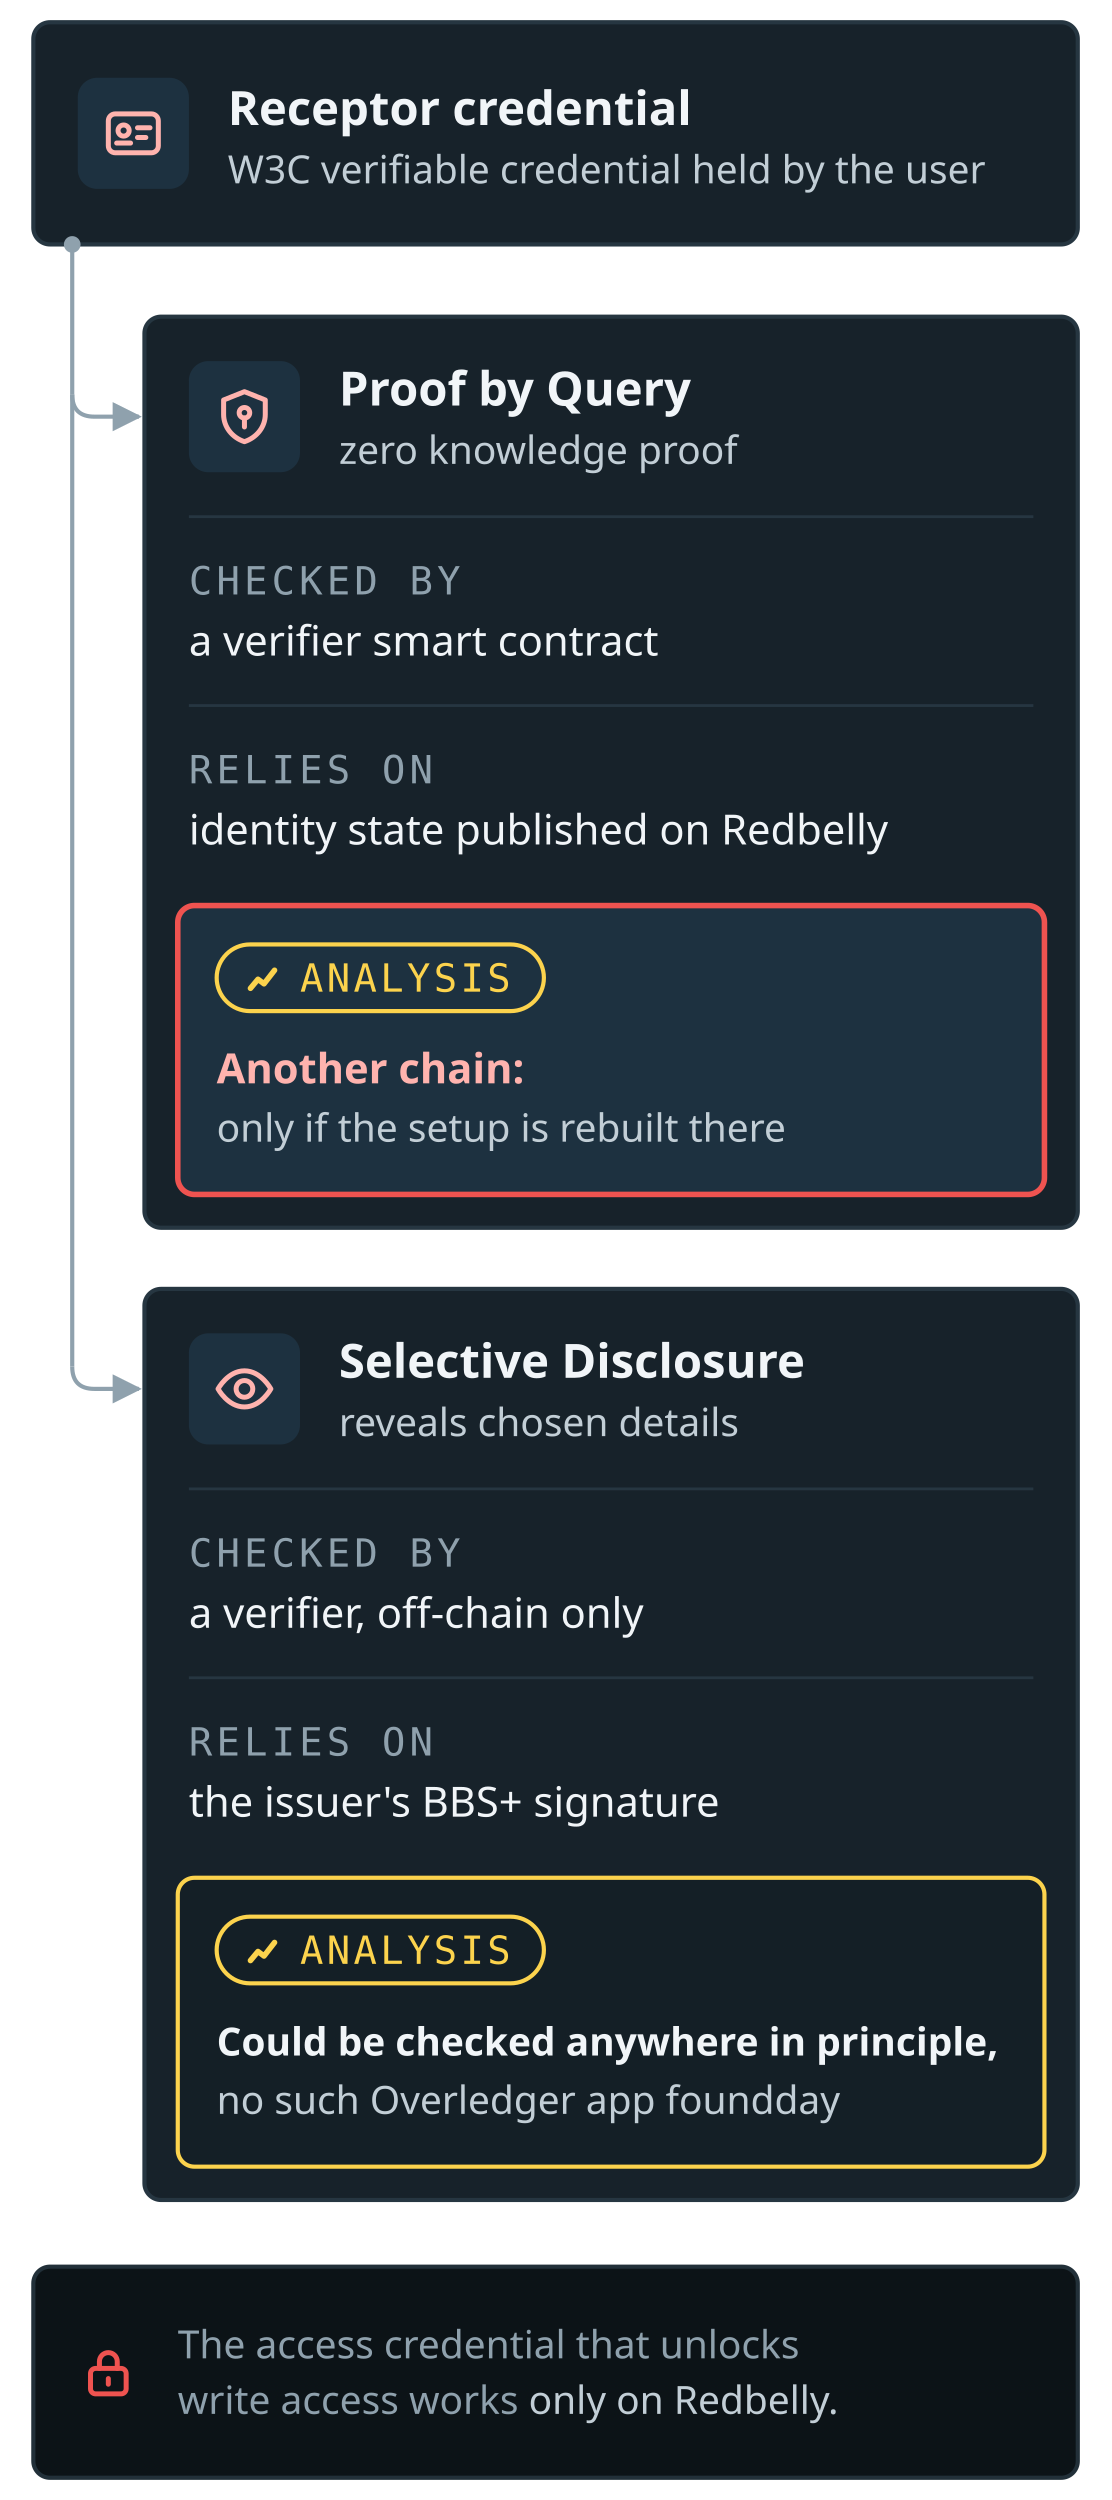
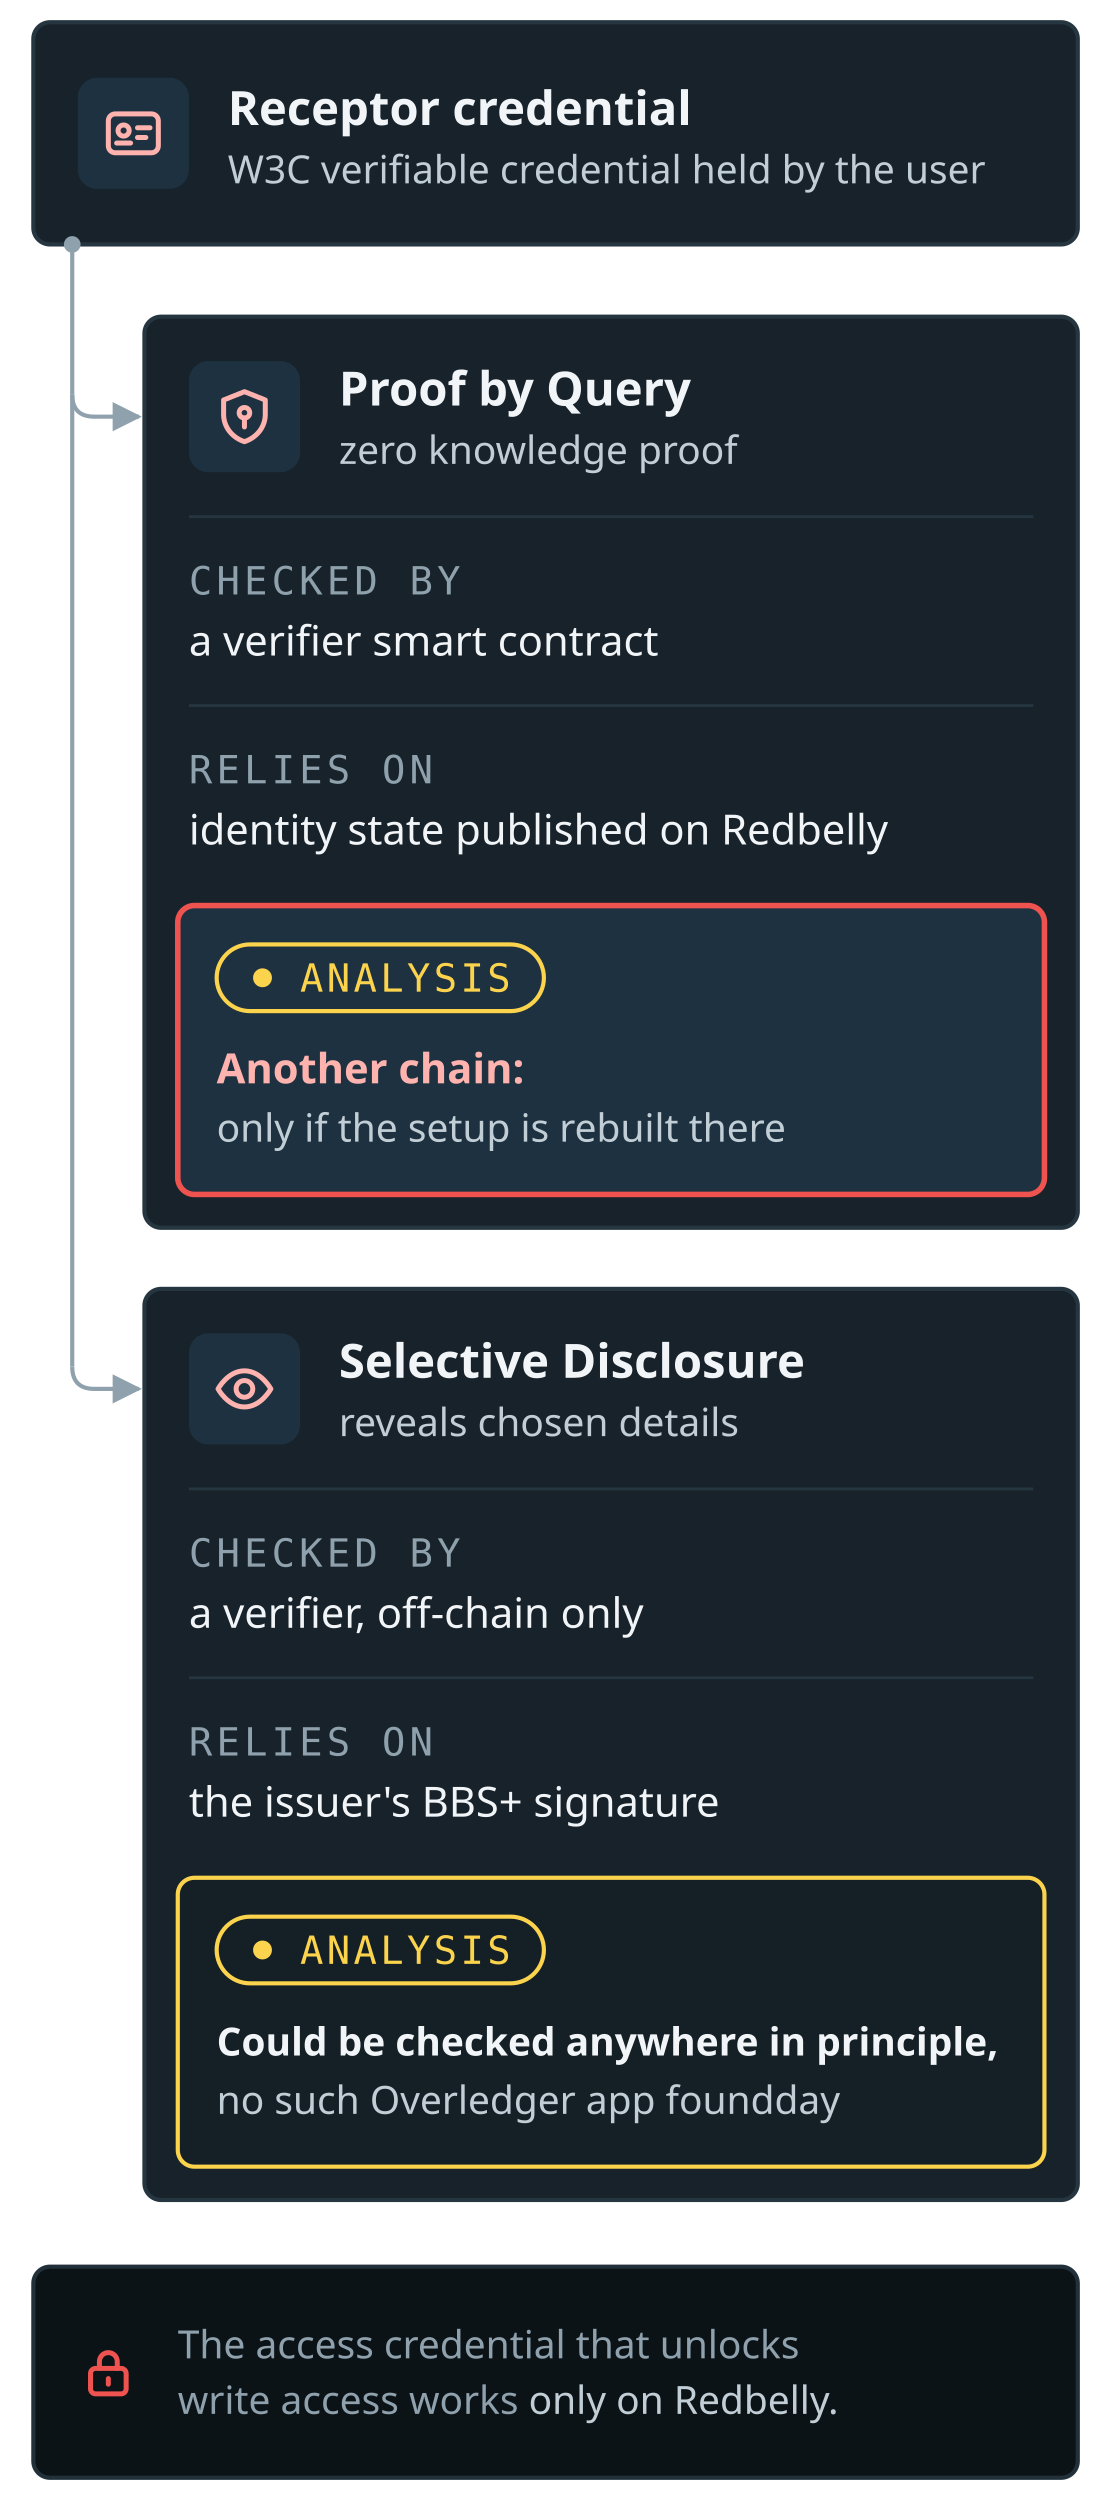
<svg xmlns="http://www.w3.org/2000/svg" viewBox="0 0 400 900" role="img" aria-labelledby="receptor-n-title receptor-n-desc">
  <defs>
    <marker id="receptor-n-arrow" viewBox="0 0 10 10" refX="9" refY="5" markerWidth="7" markerHeight="7" orient="auto-start-reverse">
      <path d="M0 0 L10 5 L0 10 z" fill="#8fa1ad" />
    </marker>
  </defs>
  <rect x="12" y="8" width="376" height="80" rx="6" fill="#17222a" stroke="#263641" stroke-width="1.5" />
  <rect x="28" y="28" width="40" height="40" rx="7" fill="#1d3140" />
  <g transform="translate(36 36) scale(1)" fill="none" stroke="#ffb3ae" stroke-width="1.80" stroke-linecap="round" stroke-linejoin="round">
    <rect x="3" y="5" width="18" height="14" rx="2.5" />
    <circle cx="8.5" cy="11" r="2" />
    <path d="M6 15.5h5M13.5 10h4.5M13.5 13.5h3" />
  </g>
  <text x="82" y="45" font-family="Be Vietnam Pro, sans-serif" font-size="17" font-weight="700" fill="#f1f5f8">Receptor credential</text>
  <text x="82" y="66" font-family="Be Vietnam Pro, sans-serif" font-size="14" fill="#c2ced6">W3C verifiable credential held by the user</text>
  <rect x="52" y="114" width="336" height="328" rx="6" fill="#17222a" stroke="#263641" stroke-width="1.5" />
  <rect x="68" y="130" width="40" height="40" rx="7" fill="#1d3140" />
  <g transform="translate(76 138) scale(1)" fill="none" stroke="#ffb3ae" stroke-width="1.80" stroke-linecap="round" stroke-linejoin="round">
    <path d="M12 3l7.5 3v5.2c0 4.6-3.2 8.4-7.5 9.8-4.3-1.4-7.5-5.2-7.5-9.8V6z" />
    <circle cx="12" cy="10.6" r="1.9" />
    <path d="M12 12.5v3.2" />
  </g>
  <text x="122" y="146" font-family="Be Vietnam Pro, sans-serif" font-size="17" font-weight="700" fill="#f1f5f8">Proof by Query</text>
  <text x="122" y="167" font-family="Be Vietnam Pro, sans-serif" font-size="14" fill="#c2ced6">zero knowledge proof</text>
  <line x1="68" y1="186" x2="372" y2="186" stroke="#263641" stroke-width="1" />
  <text x="68" y="214" font-family="JetBrains Mono, monospace" font-size="14" font-weight="500" letter-spacing="1.5" fill="#8fa1ad">CHECKED BY</text>
  <text x="68" y="236" font-family="Be Vietnam Pro, sans-serif" font-size="15" font-weight="500" fill="#f1f5f8">a verifier smart contract</text>
  <line x1="68" y1="254" x2="372" y2="254" stroke="#263641" stroke-width="1" />
  <text x="68" y="282" font-family="JetBrains Mono, monospace" font-size="14" font-weight="500" letter-spacing="1.5" fill="#8fa1ad">RELIES ON</text>
  <text x="68" y="304" font-family="Be Vietnam Pro, sans-serif" font-size="15" font-weight="500" fill="#f1f5f8">identity state published on Redbelly</text>
  <rect x="64" y="326" width="312" height="104" rx="6" fill="#1d3140" stroke="#EF5350" stroke-width="2" />
  <rect x="78" y="340" width="117.8" height="24" rx="12" fill="none" stroke="#FCD34D" stroke-width="1.5" />
-   <g transform="translate(88 345.5) scale(0.541667)" fill="none" stroke="#FCD34D" stroke-width="3.69" stroke-linecap="round" stroke-linejoin="round">
-     <path d="M4 19l5-6 4 3 7-9" />
-   </g>
+   <circle cx="94.5" cy="352.0" r="3.4" fill="#FCD34D" />
  <text x="108" y="357.0" font-family="JetBrains Mono, monospace" font-size="14" font-weight="500" letter-spacing="1.2" fill="#FCD34D">ANALYSIS</text>
  <text font-family="Be Vietnam Pro, sans-serif" fill="#f1f5f8">
    <tspan x="78" y="390" font-size="15" font-weight="700" fill="#ffb3ae">Another chain:</tspan>
    <tspan x="78" dy="21" font-size="14" font-weight="400" fill="#c2ced6">only if the setup is rebuilt there</tspan>
  </text>
  <rect x="52" y="464" width="336" height="328" rx="6" fill="#17222a" stroke="#263641" stroke-width="1.5" />
  <rect x="68" y="480" width="40" height="40" rx="7" fill="#1d3140" />
  <g transform="translate(76 488) scale(1)" fill="none" stroke="#ffb3ae" stroke-width="1.80" stroke-linecap="round" stroke-linejoin="round">
    <path d="M2.5 12S6 5.5 12 5.5 21.5 12 21.5 12 18 18.5 12 18.5 2.5 12 2.5 12z" />
    <circle cx="12" cy="12" r="3" />
  </g>
  <text x="122" y="496" font-family="Be Vietnam Pro, sans-serif" font-size="17" font-weight="700" fill="#f1f5f8">Selective Disclosure</text>
  <text x="122" y="517" font-family="Be Vietnam Pro, sans-serif" font-size="14" fill="#c2ced6">reveals chosen details</text>
  <line x1="68" y1="536" x2="372" y2="536" stroke="#263641" stroke-width="1" />
  <text x="68" y="564" font-family="JetBrains Mono, monospace" font-size="14" font-weight="500" letter-spacing="1.5" fill="#8fa1ad">CHECKED BY</text>
  <text x="68" y="586" font-family="Be Vietnam Pro, sans-serif" font-size="15" font-weight="500" fill="#f1f5f8">a verifier, off-chain only</text>
  <line x1="68" y1="604" x2="372" y2="604" stroke="#263641" stroke-width="1" />
  <text x="68" y="632" font-family="JetBrains Mono, monospace" font-size="14" font-weight="500" letter-spacing="1.5" fill="#8fa1ad">RELIES ON</text>
  <text x="68" y="654" font-family="Be Vietnam Pro, sans-serif" font-size="15" font-weight="500" fill="#f1f5f8">the issuer's BBS+ signature</text>
  <rect x="64" y="676" width="312" height="104" rx="6" fill="#141f26" stroke="#FCD34D" stroke-width="1.5" />
  <rect x="78" y="690" width="117.8" height="24" rx="12" fill="none" stroke="#FCD34D" stroke-width="1.5" />
-   <g transform="translate(88 695.5) scale(0.541667)" fill="none" stroke="#FCD34D" stroke-width="3.69" stroke-linecap="round" stroke-linejoin="round">
-     <path d="M4 19l5-6 4 3 7-9" />
-   </g>
+   <circle cx="94.5" cy="702.0" r="3.4" fill="#FCD34D" />
  <text x="108" y="707.0" font-family="JetBrains Mono, monospace" font-size="14" font-weight="500" letter-spacing="1.2" fill="#FCD34D">ANALYSIS</text>
  <text font-family="Be Vietnam Pro, sans-serif" fill="#f1f5f8">
    <tspan x="78" y="740" font-size="14" font-weight="600" fill="#f1f5f8">Could be checked anywhere in principle,</tspan>
    <tspan x="78" dy="21" font-size="14" font-weight="400" fill="#c2ced6">no such Overledger app foundday</tspan>
  </text>
  <circle cx="26" cy="88" r="3" fill="#8fa1ad" />
  <path d="M26 88 V142" fill="none" stroke="#8fa1ad" stroke-width="1.5" />
  <path d="M26 142 V492" fill="none" stroke="#8fa1ad" stroke-width="1.5" />
  <path d="M26 142 Q26 150 34 150 H50" fill="none" stroke="#8fa1ad" stroke-width="1.5" marker-end="url(#receptor-n-arrow)" />
  <path d="M26 492 Q26 500 34 500 H50" fill="none" stroke="#8fa1ad" stroke-width="1.5" marker-end="url(#receptor-n-arrow)" />
  <rect x="12" y="816" width="376" height="76" rx="6" fill="#0c1317" stroke="#223039" stroke-width="1.5" />
  <g transform="translate(28 843) scale(0.916667)" fill="none" stroke="#EF5350" stroke-width="1.96" stroke-linecap="round" stroke-linejoin="round">
    <rect x="5" y="10.5" width="14" height="10" rx="2" />
    <path d="M8.5 10.5V7.8a3.5 3.5 0 0 1 7 0v2.7M12 14.5v2.2" />
  </g>
  <text font-family="Be Vietnam Pro, sans-serif" font-size="14" fill="#8fa1ad">
    <tspan x="64" y="849">The access credential that unlocks</tspan>
    <tspan x="64" dy="20">write access works <tspan font-weight="500" fill="#c2ced6">only on Redbelly.</tspan>
    </tspan>
  </text>
</svg>
